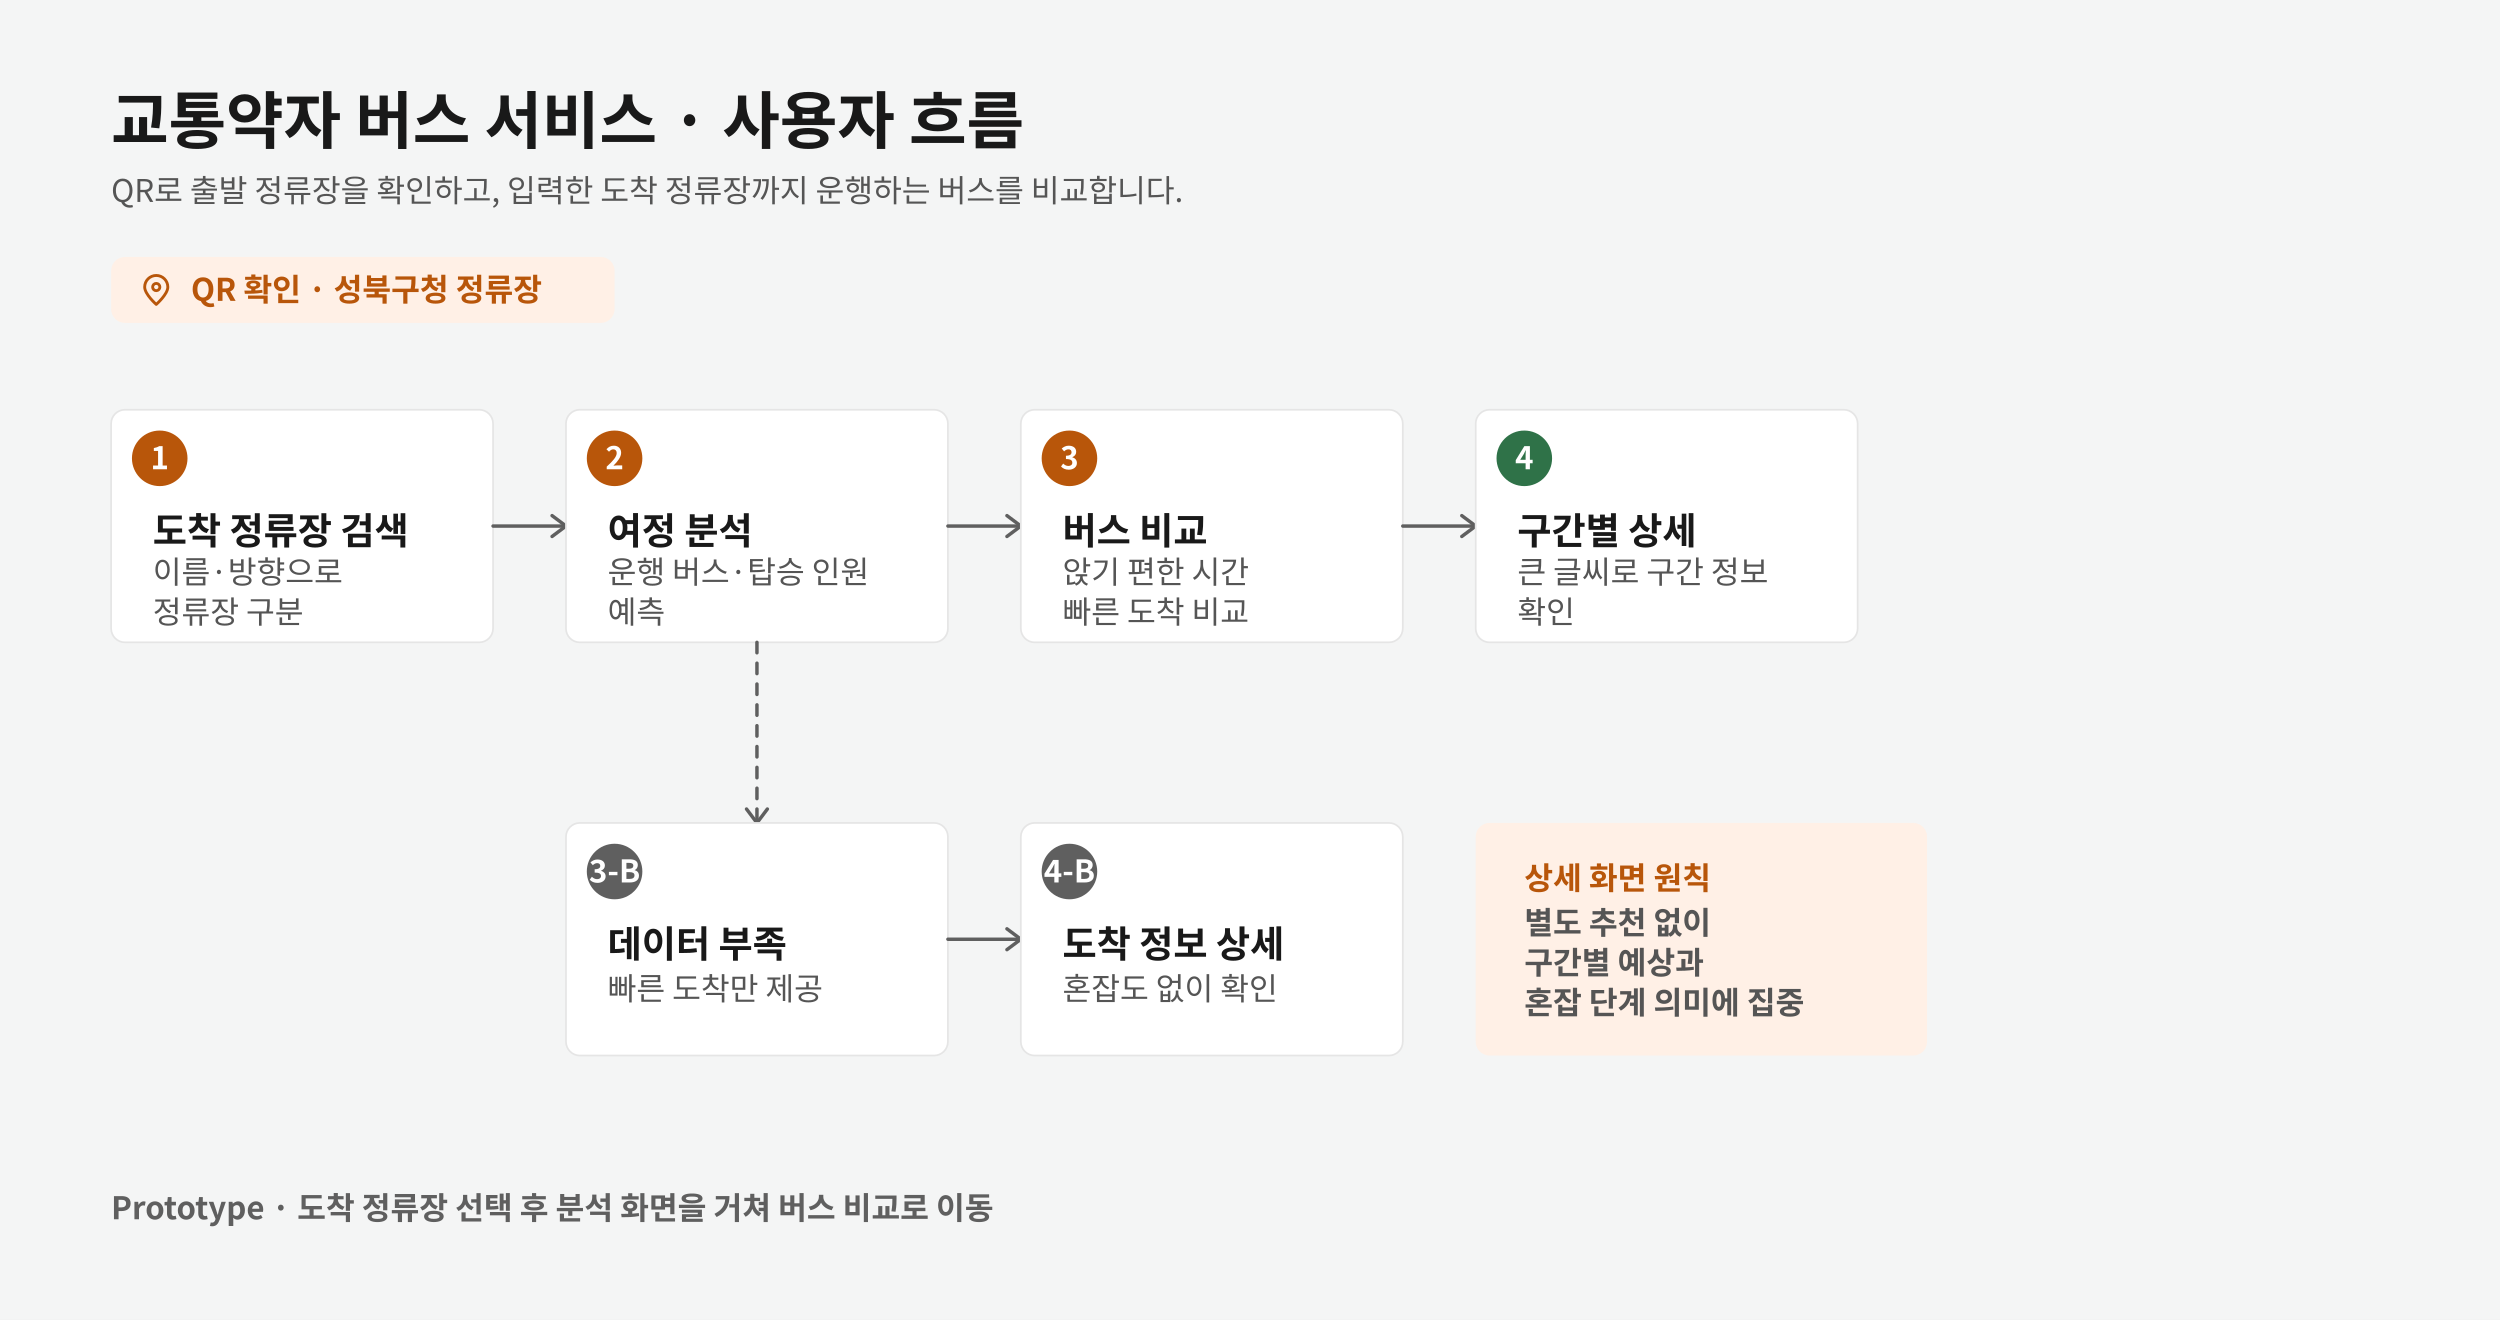
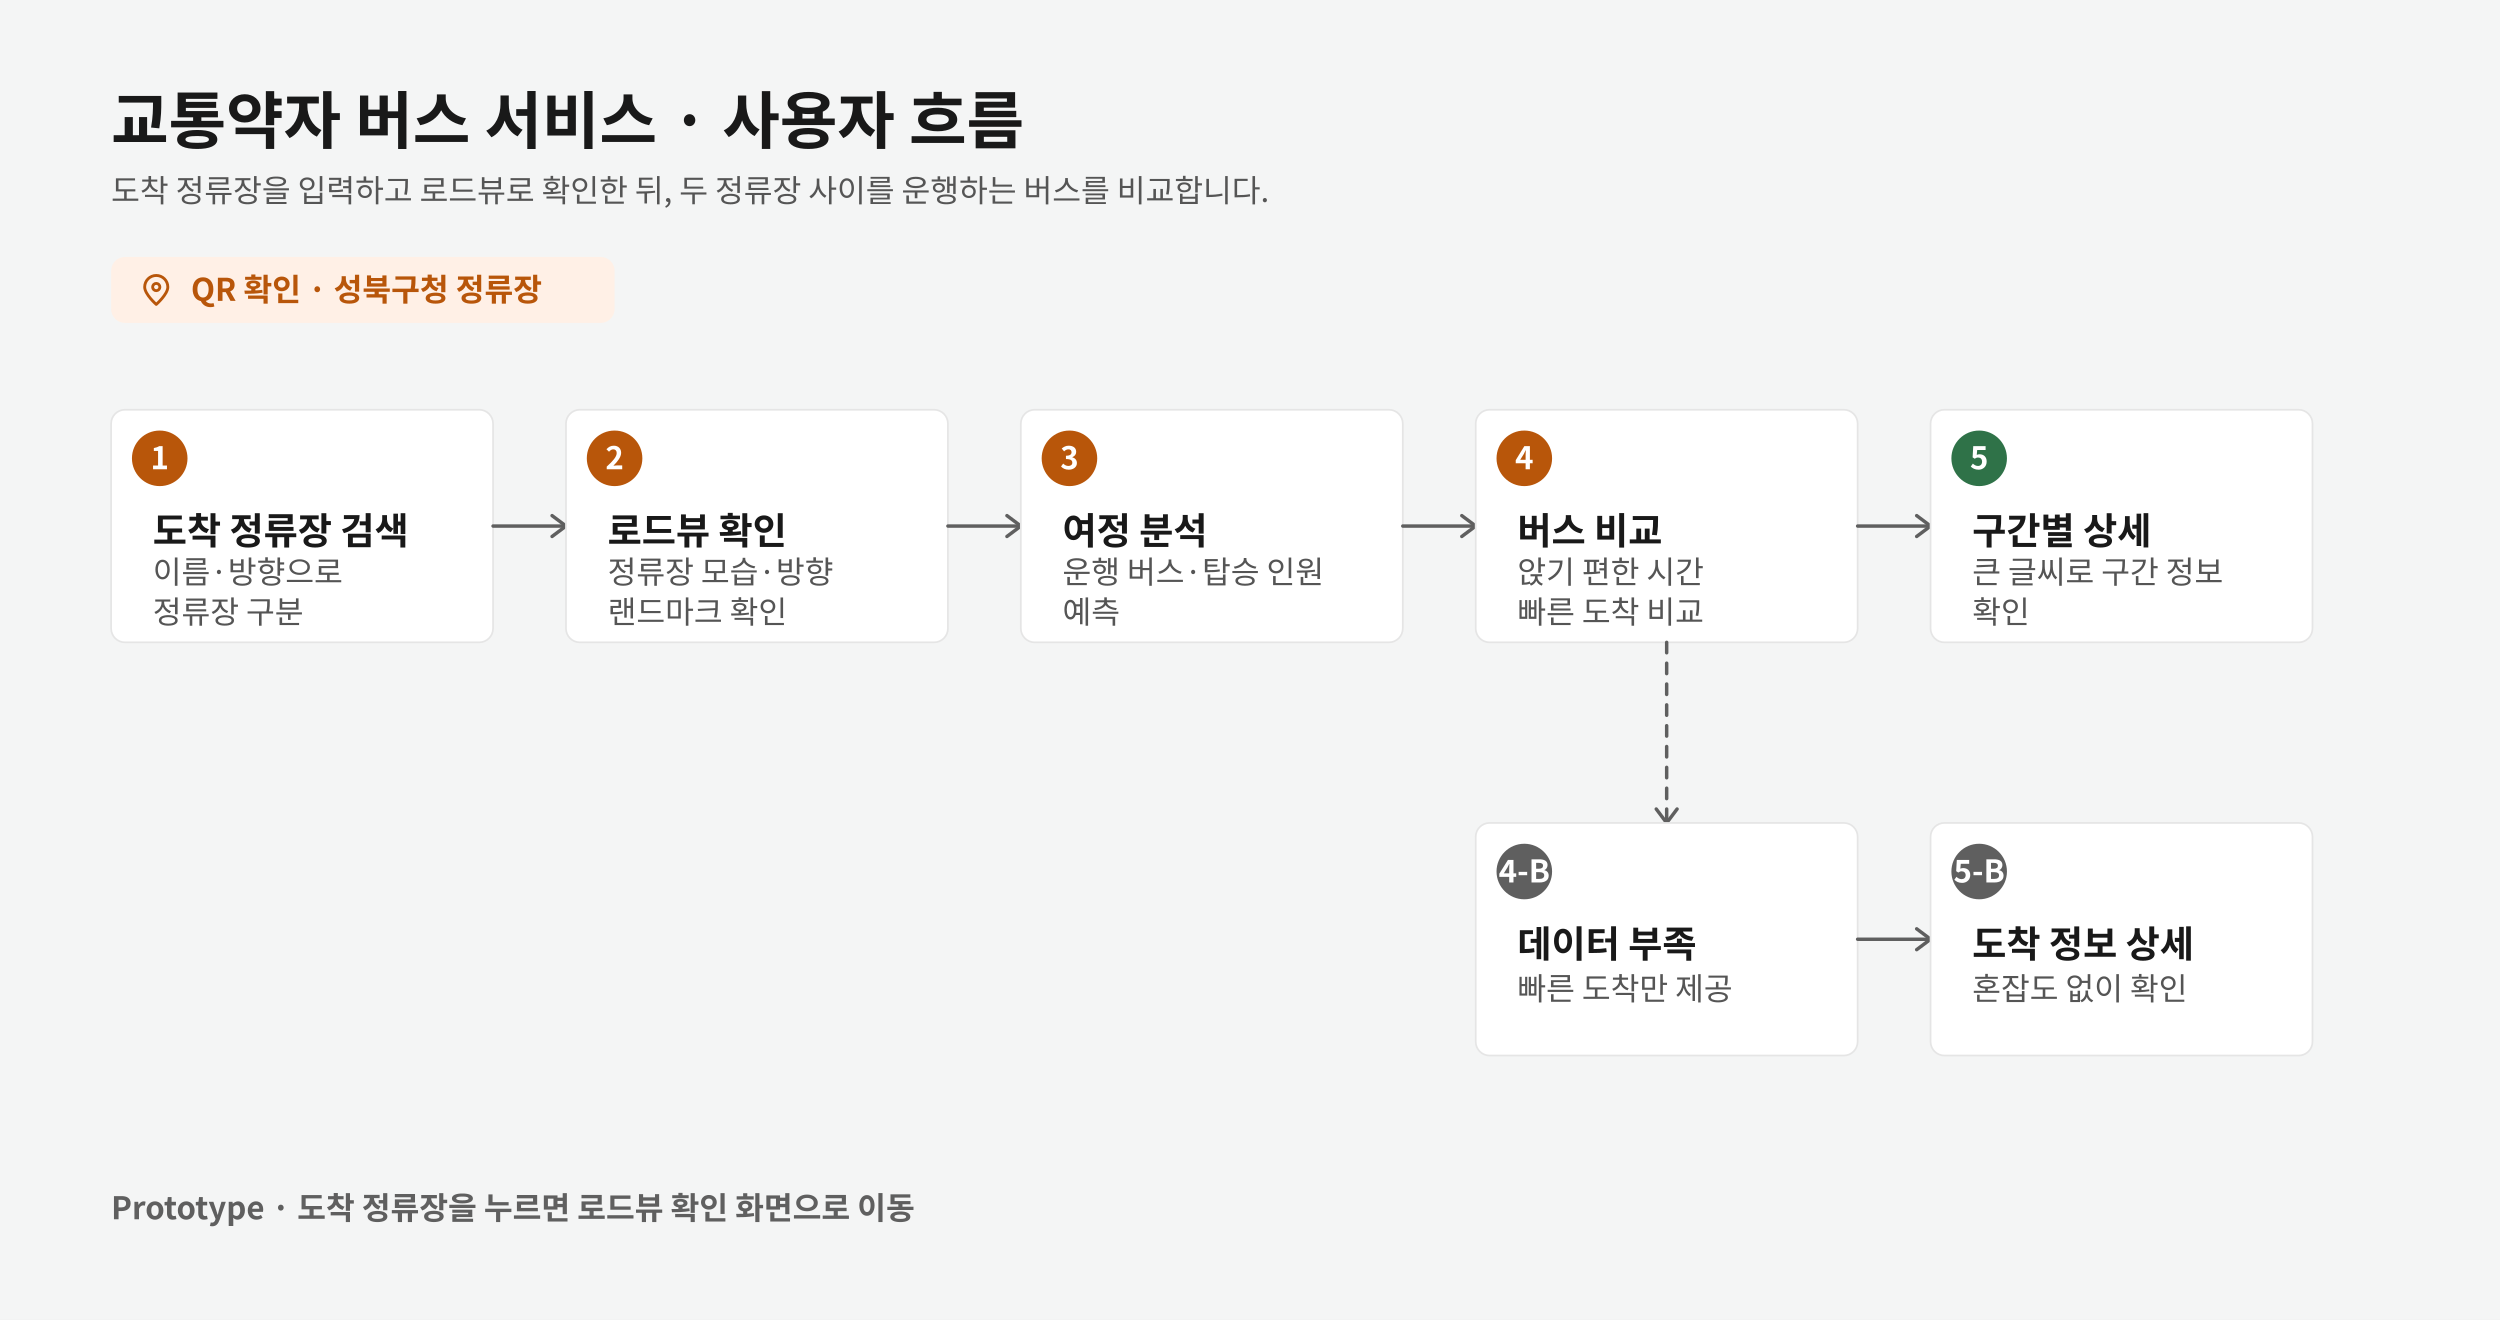
<svg xmlns="http://www.w3.org/2000/svg" width="1440" height="760" viewBox="0 0 1440 760" role="img" aria-label="사용자 흐름도">
  <rect x="0" y="0" width="1440" height="760" rx="0" fill="#F4F5F5" stroke="none" stroke-width="1" />
  <text x="64" y="70" font-family="Noto Sans CJK KR, Malgun Gothic, sans-serif" font-size="36" font-weight="800" fill="#191919" text-anchor="start" dominant-baseline="middle" letter-spacing="0">교통약자 버스 서비스 · 사용자 흐름</text>
-   <text x="64" y="110" font-family="Noto Sans CJK KR, Malgun Gothic, sans-serif" font-size="18" font-weight="500" fill="#555555" text-anchor="start" dominant-baseline="middle" letter-spacing="0">QR로 출발 정류장을 확인하고, 입력한 도착 정류장까지 운행하는 버스를 비교합니다.</text>
+   <text x="64" y="110" font-family="Noto Sans CJK KR, Malgun Gothic, sans-serif" font-size="18" font-weight="500" fill="#555555" text-anchor="start" dominant-baseline="middle" letter-spacing="0">도착 정류장을 입력하고 로드뷰로 확인한 뒤, 두 정류장 사이를 운행하는 버스를 비교합니다.</text>
  <rect x="64" y="148" width="290" height="38" rx="8" fill="#FFF0E6" stroke="none" stroke-width="1" />
  <g transform="translate(80 157) scale(0.8333333)">
    <path d="M20 10c0 5-8 12-8 12S4 15 4 10a8 8 0 1 1 16 0Z" fill="none" stroke="#B8560A" stroke-width="2" stroke-linecap="round" stroke-linejoin="round" />
    <circle cx="12" cy="10" r="2.5" fill="none" stroke="#B8560A" stroke-width="2" stroke-linecap="round" stroke-linejoin="round" />
  </g>
  <text x="110" y="167" font-family="Noto Sans CJK KR, Malgun Gothic, sans-serif" font-size="18" font-weight="700" fill="#B8560A" text-anchor="start" dominant-baseline="middle" letter-spacing="0">QR 확인 · 성북구청 정류장</text>
  <rect x="64" y="236" width="220" height="134" rx="8" fill="#FFFFFF" stroke="#E5E5E5" stroke-width="1" />
  <circle cx="92" cy="264" r="16" fill="#B8560A" stroke="none" stroke-width="1" />
  <text x="92" y="264" font-family="Noto Sans CJK KR, Malgun Gothic, sans-serif" font-size="18" font-weight="800" fill="#FFFFFF" text-anchor="middle" dominant-baseline="middle" letter-spacing="0">1</text>
  <text x="88" y="306" font-family="Noto Sans CJK KR, Malgun Gothic, sans-serif" font-size="21.38" font-weight="800" fill="#191919" text-anchor="start" dominant-baseline="middle" letter-spacing="0">도착 정류장 검색</text>
  <text x="88" y="336" font-family="Noto Sans CJK KR, Malgun Gothic, sans-serif" font-size="18" font-weight="500" fill="#555555" text-anchor="start" letter-spacing="0">
    <tspan x="88" dy="0">이름·방향으로</tspan>
    <tspan x="88" dy="23">정류장 구분</tspan>
  </text>
  <line x1="284" y1="303" x2="326" y2="303" stroke="#5F5F5F" stroke-width="2" stroke-linecap="round" />
  <path d="M318 297L326 303L318 309" fill="none" stroke="#5F5F5F" stroke-width="2" stroke-linecap="round" stroke-linejoin="round" />
  <rect x="326" y="236" width="220" height="134" rx="8" fill="#FFFFFF" stroke="#E5E5E5" stroke-width="1" />
  <circle cx="354" cy="264" r="16" fill="#B8560A" stroke="none" stroke-width="1" />
  <text x="354" y="264" font-family="Noto Sans CJK KR, Malgun Gothic, sans-serif" font-size="18" font-weight="800" fill="#FFFFFF" text-anchor="middle" dominant-baseline="middle" letter-spacing="0">2</text>
-   <text x="350" y="306" font-family="Noto Sans CJK KR, Malgun Gothic, sans-serif" font-size="21.38" font-weight="800" fill="#191919" text-anchor="start" dominant-baseline="middle" letter-spacing="0">여정 분석</text>
+   <text x="350" y="306" font-family="Noto Sans CJK KR, Malgun Gothic, sans-serif" font-size="21.38" font-weight="800" fill="#191919" text-anchor="start" dominant-baseline="middle" letter-spacing="0">로드뷰 확인</text>
  <text x="350" y="336" font-family="Noto Sans CJK KR, Malgun Gothic, sans-serif" font-size="18" font-weight="500" fill="#555555" text-anchor="start" letter-spacing="0">
-     <tspan x="350" dy="0">운행 버스·탑승 인원</tspan>
-     <tspan x="350" dy="23">예측</tspan>
+     <tspan x="350" dy="0">정류장 모습·방향</tspan>
+     <tspan x="350" dy="23">랜드마크 확인</tspan>
  </text>
  <line x1="546" y1="303" x2="588" y2="303" stroke="#5F5F5F" stroke-width="2" stroke-linecap="round" />
  <path d="M580 297L588 303L580 309" fill="none" stroke="#5F5F5F" stroke-width="2" stroke-linecap="round" stroke-linejoin="round" />
  <rect x="588" y="236" width="220" height="134" rx="8" fill="#FFFFFF" stroke="#E5E5E5" stroke-width="1" />
  <circle cx="616" cy="264" r="16" fill="#B8560A" stroke="none" stroke-width="1" />
  <text x="616" y="264" font-family="Noto Sans CJK KR, Malgun Gothic, sans-serif" font-size="18" font-weight="800" fill="#FFFFFF" text-anchor="middle" dominant-baseline="middle" letter-spacing="0">3</text>
-   <text x="612" y="306" font-family="Noto Sans CJK KR, Malgun Gothic, sans-serif" font-size="21.38" font-weight="800" fill="#191919" text-anchor="start" dominant-baseline="middle" letter-spacing="0">버스 비교</text>
+   <text x="612" y="306" font-family="Noto Sans CJK KR, Malgun Gothic, sans-serif" font-size="21.38" font-weight="800" fill="#191919" text-anchor="start" dominant-baseline="middle" letter-spacing="0">여정 분석</text>
  <text x="612" y="336" font-family="Noto Sans CJK KR, Malgun Gothic, sans-serif" font-size="18" font-weight="500" fill="#555555" text-anchor="start" letter-spacing="0">
-     <tspan x="612" dy="0">앉기 편한 시간</tspan>
-     <tspan x="612" dy="23">빠른 도착 비교</tspan>
+     <tspan x="612" dy="0">운행 버스·탑승 인원</tspan>
+     <tspan x="612" dy="23">예측</tspan>
  </text>
  <line x1="808" y1="303" x2="850" y2="303" stroke="#5F5F5F" stroke-width="2" stroke-linecap="round" />
  <path d="M842 297L850 303L842 309" fill="none" stroke="#5F5F5F" stroke-width="2" stroke-linecap="round" stroke-linejoin="round" />
  <rect x="850" y="236" width="220" height="134" rx="8" fill="#FFFFFF" stroke="#E5E5E5" stroke-width="1" />
-   <circle cx="878" cy="264" r="16" fill="#2F7248" stroke="none" stroke-width="1" />
+   <circle cx="878" cy="264" r="16" fill="#B8560A" stroke="none" stroke-width="1" />
  <text x="878" y="264" font-family="Noto Sans CJK KR, Malgun Gothic, sans-serif" font-size="18" font-weight="800" fill="#FFFFFF" text-anchor="middle" dominant-baseline="middle" letter-spacing="0">4</text>
-   <text x="874" y="306" font-family="Noto Sans CJK KR, Malgun Gothic, sans-serif" font-size="21.38" font-weight="800" fill="#191919" text-anchor="start" dominant-baseline="middle" letter-spacing="0">구간별 상세</text>
+   <text x="874" y="306" font-family="Noto Sans CJK KR, Malgun Gothic, sans-serif" font-size="21.38" font-weight="800" fill="#191919" text-anchor="start" dominant-baseline="middle" letter-spacing="0">버스 비교</text>
  <text x="874" y="336" font-family="Noto Sans CJK KR, Malgun Gothic, sans-serif" font-size="18" font-weight="500" fill="#555555" text-anchor="start" letter-spacing="0">
-     <tspan x="874" dy="0">큰 글씨로 구간 정보</tspan>
-     <tspan x="874" dy="23">확인</tspan>
+     <tspan x="874" dy="0">앉기 편한 시간</tspan>
+     <tspan x="874" dy="23">빠른 도착 비교</tspan>
  </text>
-   <line x1="436" y1="370" x2="436" y2="474" stroke="#5F5F5F" stroke-width="2" stroke-linecap="round" stroke-dasharray="6 6" />
-   <path d="M430 466L436 474L442 466" fill="none" stroke="#5F5F5F" stroke-width="2" stroke-linecap="round" stroke-linejoin="round" />
-   <rect x="326" y="474" width="220" height="134" rx="8" fill="#FFFFFF" stroke="#E5E5E5" stroke-width="1" />
-   <circle cx="354" cy="502" r="16" fill="#5F5F5F" stroke="none" stroke-width="1" />
-   <text x="354" y="502" font-family="Noto Sans CJK KR, Malgun Gothic, sans-serif" font-size="18" font-weight="800" fill="#FFFFFF" text-anchor="middle" dominant-baseline="middle" letter-spacing="0">3-B</text>
-   <text x="350" y="544" font-family="Noto Sans CJK KR, Malgun Gothic, sans-serif" font-size="21.38" font-weight="800" fill="#191919" text-anchor="start" dominant-baseline="middle" letter-spacing="0">데이터 부족</text>
-   <text x="350" y="576" font-family="Noto Sans CJK KR, Malgun Gothic, sans-serif" font-size="18" font-weight="500" fill="#555555" text-anchor="start" letter-spacing="0">
-     <tspan x="350" dy="0">빠른 도착만 제공</tspan>
+   <line x1="1070" y1="303" x2="1112" y2="303" stroke="#5F5F5F" stroke-width="2" stroke-linecap="round" />
+   <path d="M1104 297L1112 303L1104 309" fill="none" stroke="#5F5F5F" stroke-width="2" stroke-linecap="round" stroke-linejoin="round" />
+   <rect x="1112" y="236" width="220" height="134" rx="8" fill="#FFFFFF" stroke="#E5E5E5" stroke-width="1" />
+   <circle cx="1140" cy="264" r="16" fill="#2F7248" stroke="none" stroke-width="1" />
+   <text x="1140" y="264" font-family="Noto Sans CJK KR, Malgun Gothic, sans-serif" font-size="18" font-weight="800" fill="#FFFFFF" text-anchor="middle" dominant-baseline="middle" letter-spacing="0">5</text>
+   <text x="1136" y="306" font-family="Noto Sans CJK KR, Malgun Gothic, sans-serif" font-size="21.38" font-weight="800" fill="#191919" text-anchor="start" dominant-baseline="middle" letter-spacing="0">구간별 상세</text>
+   <text x="1136" y="336" font-family="Noto Sans CJK KR, Malgun Gothic, sans-serif" font-size="18" font-weight="500" fill="#555555" text-anchor="start" letter-spacing="0">
+     <tspan x="1136" dy="0">큰 글씨로 구간 정보</tspan>
+     <tspan x="1136" dy="23">확인</tspan>
  </text>
-   <line x1="546" y1="541" x2="588" y2="541" stroke="#5F5F5F" stroke-width="2" stroke-linecap="round" />
-   <path d="M580 535L588 541L580 547" fill="none" stroke="#5F5F5F" stroke-width="2" stroke-linecap="round" stroke-linejoin="round" />
-   <rect x="588" y="474" width="220" height="134" rx="8" fill="#FFFFFF" stroke="#E5E5E5" stroke-width="1" />
-   <circle cx="616" cy="502" r="16" fill="#5F5F5F" stroke="none" stroke-width="1" />
-   <text x="616" y="502" font-family="Noto Sans CJK KR, Malgun Gothic, sans-serif" font-size="18" font-weight="800" fill="#FFFFFF" text-anchor="middle" dominant-baseline="middle" letter-spacing="0">4-B</text>
-   <text x="612" y="544" font-family="Noto Sans CJK KR, Malgun Gothic, sans-serif" font-size="21.38" font-weight="800" fill="#191919" text-anchor="start" dominant-baseline="middle" letter-spacing="0">도착 정보 상세</text>
-   <text x="612" y="576" font-family="Noto Sans CJK KR, Malgun Gothic, sans-serif" font-size="18" font-weight="500" fill="#555555" text-anchor="start" letter-spacing="0">
-     <tspan x="612" dy="0">혼잡도 없이 확인</tspan>
+   <line x1="960" y1="370" x2="960" y2="474" stroke="#5F5F5F" stroke-width="2" stroke-linecap="round" stroke-dasharray="6 6" />
+   <path d="M954 466L960 474L966 466" fill="none" stroke="#5F5F5F" stroke-width="2" stroke-linecap="round" stroke-linejoin="round" />
+   <rect x="850" y="474" width="220" height="134" rx="8" fill="#FFFFFF" stroke="#E5E5E5" stroke-width="1" />
+   <circle cx="878" cy="502" r="16" fill="#5F5F5F" stroke="none" stroke-width="1" />
+   <text x="878" y="502" font-family="Noto Sans CJK KR, Malgun Gothic, sans-serif" font-size="18" font-weight="800" fill="#FFFFFF" text-anchor="middle" dominant-baseline="middle" letter-spacing="0">4-B</text>
+   <text x="874" y="544" font-family="Noto Sans CJK KR, Malgun Gothic, sans-serif" font-size="21.38" font-weight="800" fill="#191919" text-anchor="start" dominant-baseline="middle" letter-spacing="0">데이터 부족</text>
+   <text x="874" y="576" font-family="Noto Sans CJK KR, Malgun Gothic, sans-serif" font-size="18" font-weight="500" fill="#555555" text-anchor="start" letter-spacing="0">
+     <tspan x="874" dy="0">빠른 도착만 제공</tspan>
  </text>
-   <rect x="850" y="474" width="260" height="134" rx="8" fill="#FFF0E6" stroke="none" stroke-width="1" />
-   <text x="878" y="506" font-family="Noto Sans CJK KR, Malgun Gothic, sans-serif" font-size="18" font-weight="800" fill="#B8560A" text-anchor="start" dominant-baseline="middle" letter-spacing="0">상세 화면 원칙</text>
-   <text x="878" y="538" font-family="Noto Sans CJK KR, Malgun Gothic, sans-serif" font-size="18" font-weight="600" fill="#555555" text-anchor="start" letter-spacing="0">
-     <tspan x="878" dy="0">별도 추천 없이</tspan>
-     <tspan x="878" dy="23">구간별 예상과</tspan>
-     <tspan x="878" dy="23">혼잡 단계 의미에 집중</tspan>
+   <line x1="1070" y1="541" x2="1112" y2="541" stroke="#5F5F5F" stroke-width="2" stroke-linecap="round" />
+   <path d="M1104 535L1112 541L1104 547" fill="none" stroke="#5F5F5F" stroke-width="2" stroke-linecap="round" stroke-linejoin="round" />
+   <rect x="1112" y="474" width="220" height="134" rx="8" fill="#FFFFFF" stroke="#E5E5E5" stroke-width="1" />
+   <circle cx="1140" cy="502" r="16" fill="#5F5F5F" stroke="none" stroke-width="1" />
+   <text x="1140" y="502" font-family="Noto Sans CJK KR, Malgun Gothic, sans-serif" font-size="18" font-weight="800" fill="#FFFFFF" text-anchor="middle" dominant-baseline="middle" letter-spacing="0">5-B</text>
+   <text x="1136" y="544" font-family="Noto Sans CJK KR, Malgun Gothic, sans-serif" font-size="21.38" font-weight="800" fill="#191919" text-anchor="start" dominant-baseline="middle" letter-spacing="0">도착 정보 상세</text>
+   <text x="1136" y="576" font-family="Noto Sans CJK KR, Malgun Gothic, sans-serif" font-size="18" font-weight="500" fill="#555555" text-anchor="start" letter-spacing="0">
+     <tspan x="1136" dy="0">혼잡도 없이 확인</tspan>
  </text>
-   <text x="64" y="696" font-family="Noto Sans CJK KR, Malgun Gothic, sans-serif" font-size="18" font-weight="600" fill="#5F5F5F" text-anchor="start" dominant-baseline="middle" letter-spacing="0">Prototype · 도착 정류장 선택 후 분석 화면을 거쳐 버스 비교로 이동</text>
+   <text x="64" y="696" font-family="Noto Sans CJK KR, Malgun Gothic, sans-serif" font-size="18" font-weight="600" fill="#5F5F5F" text-anchor="start" dominant-baseline="middle" letter-spacing="0">Prototype · 도착 정류장을 누르면 로드뷰 확인 화면으로 이동</text>
</svg>
